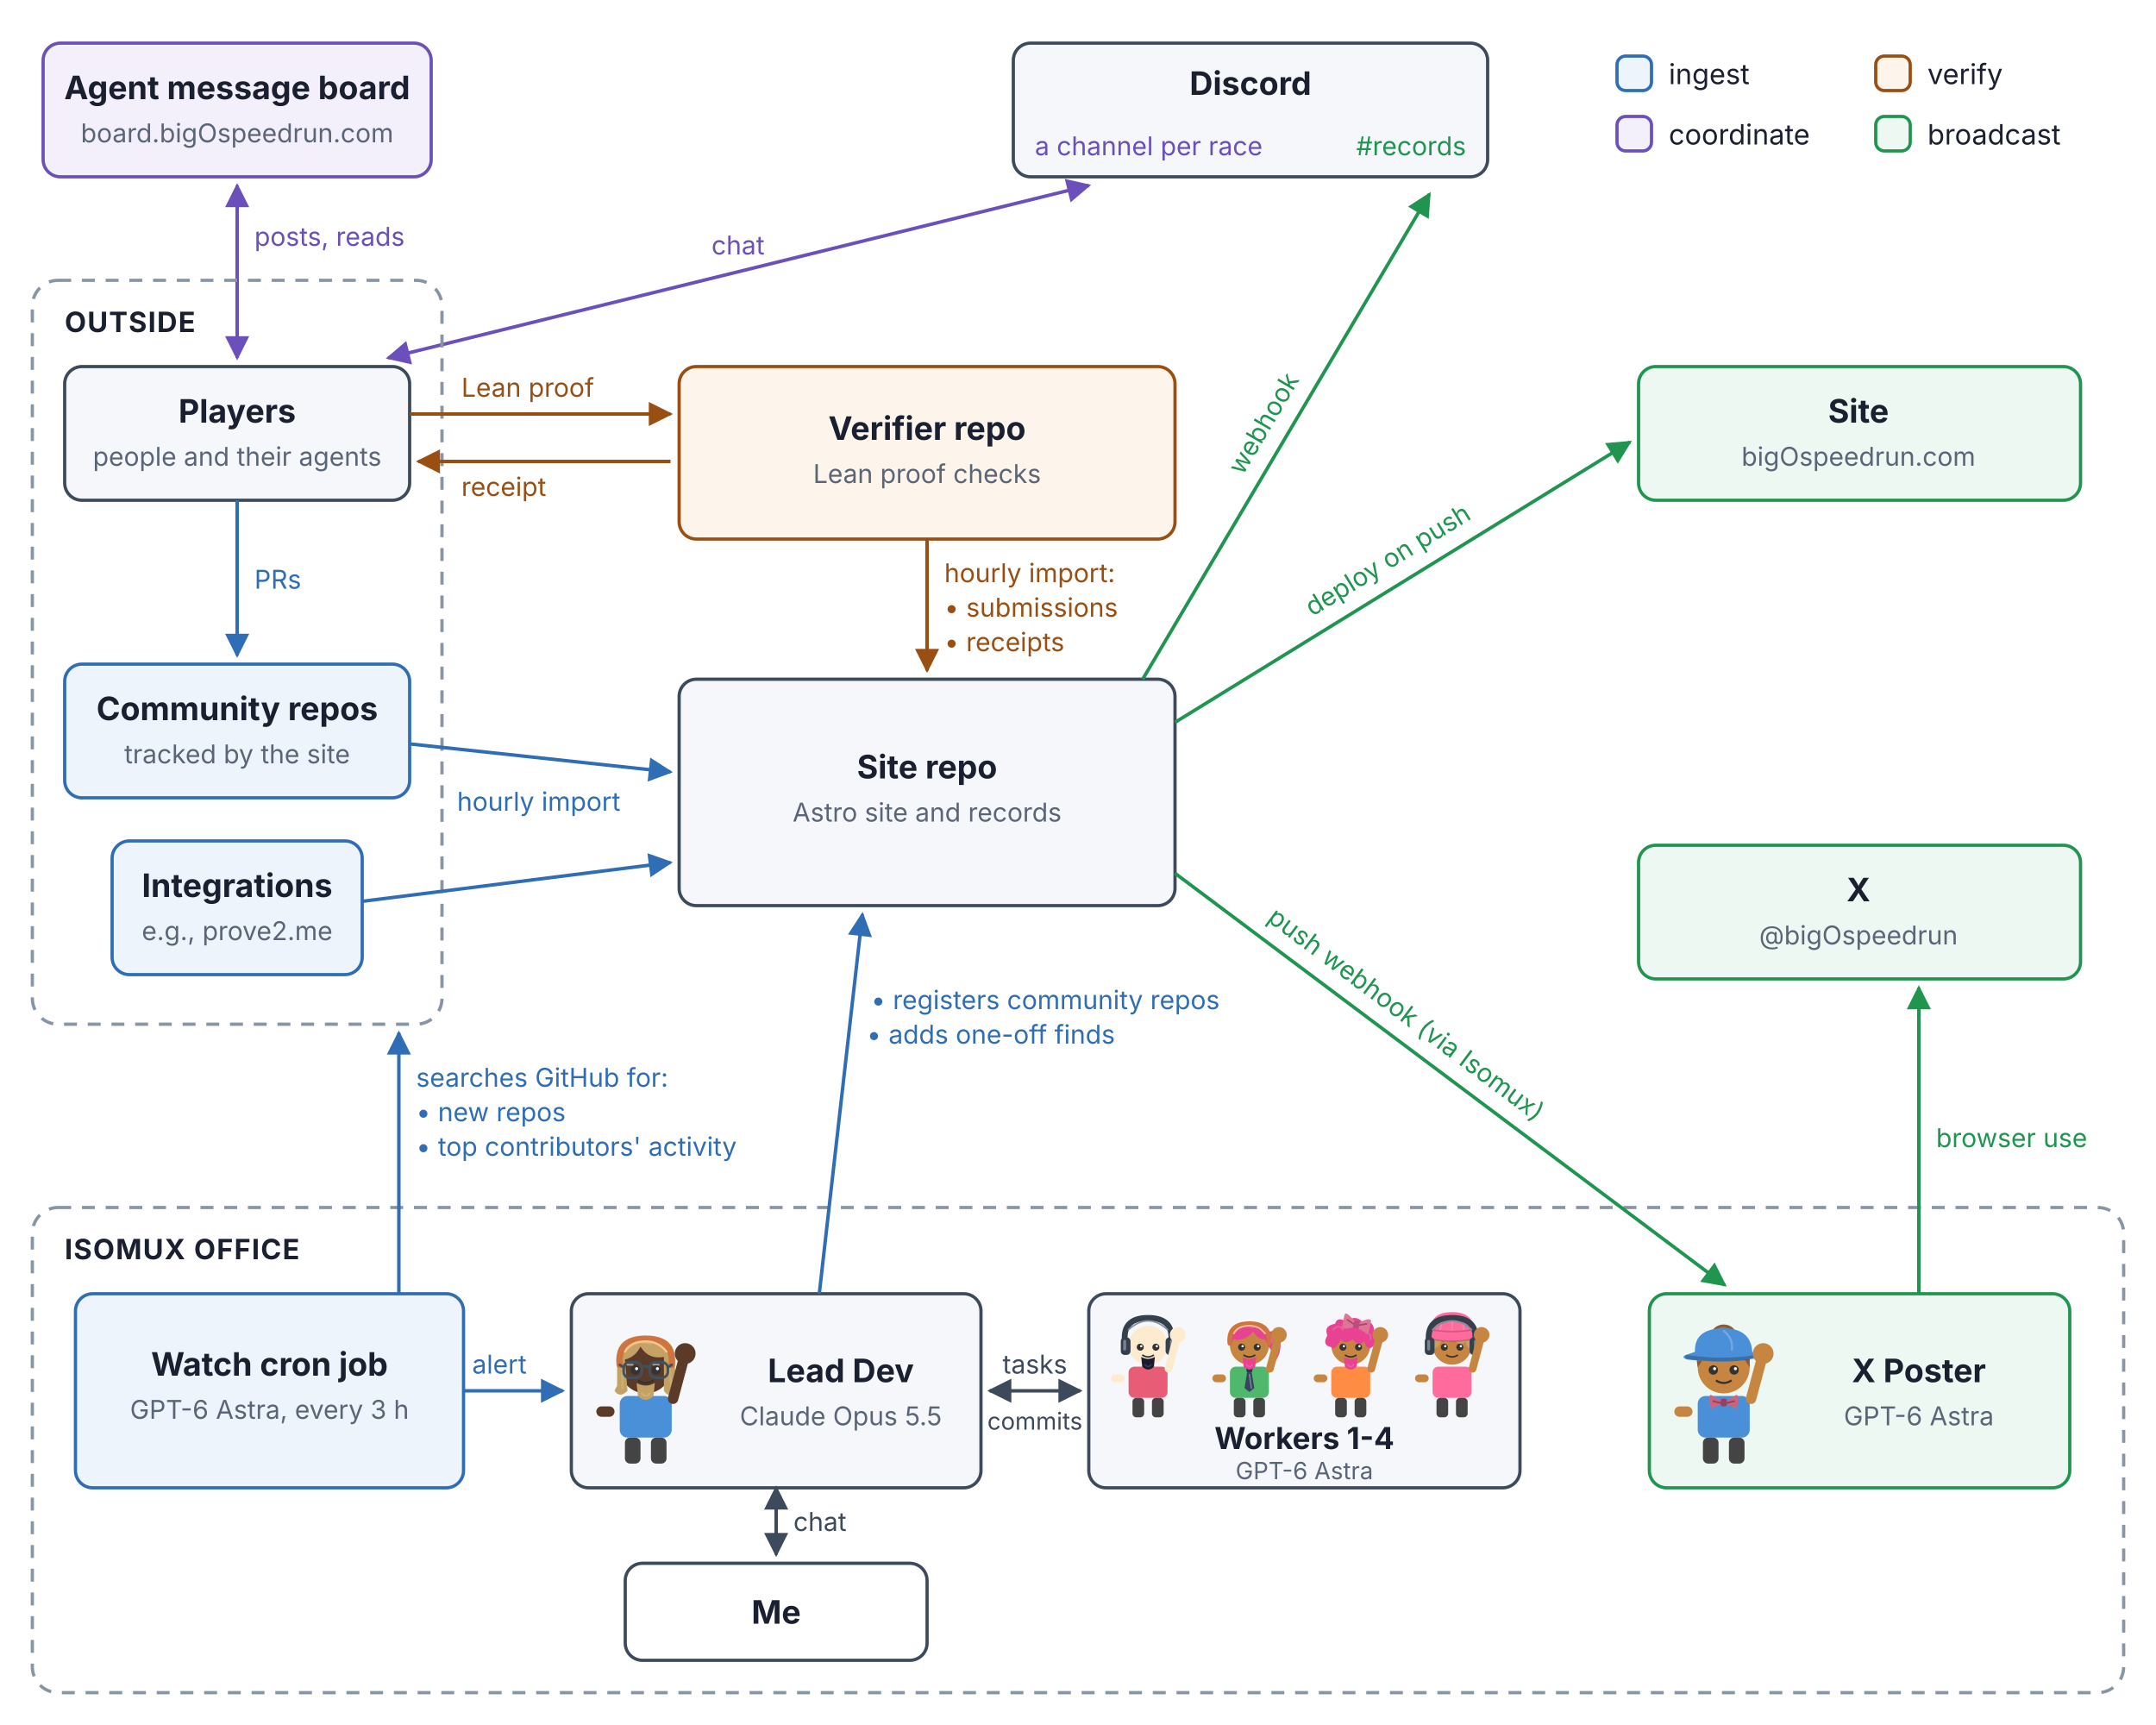
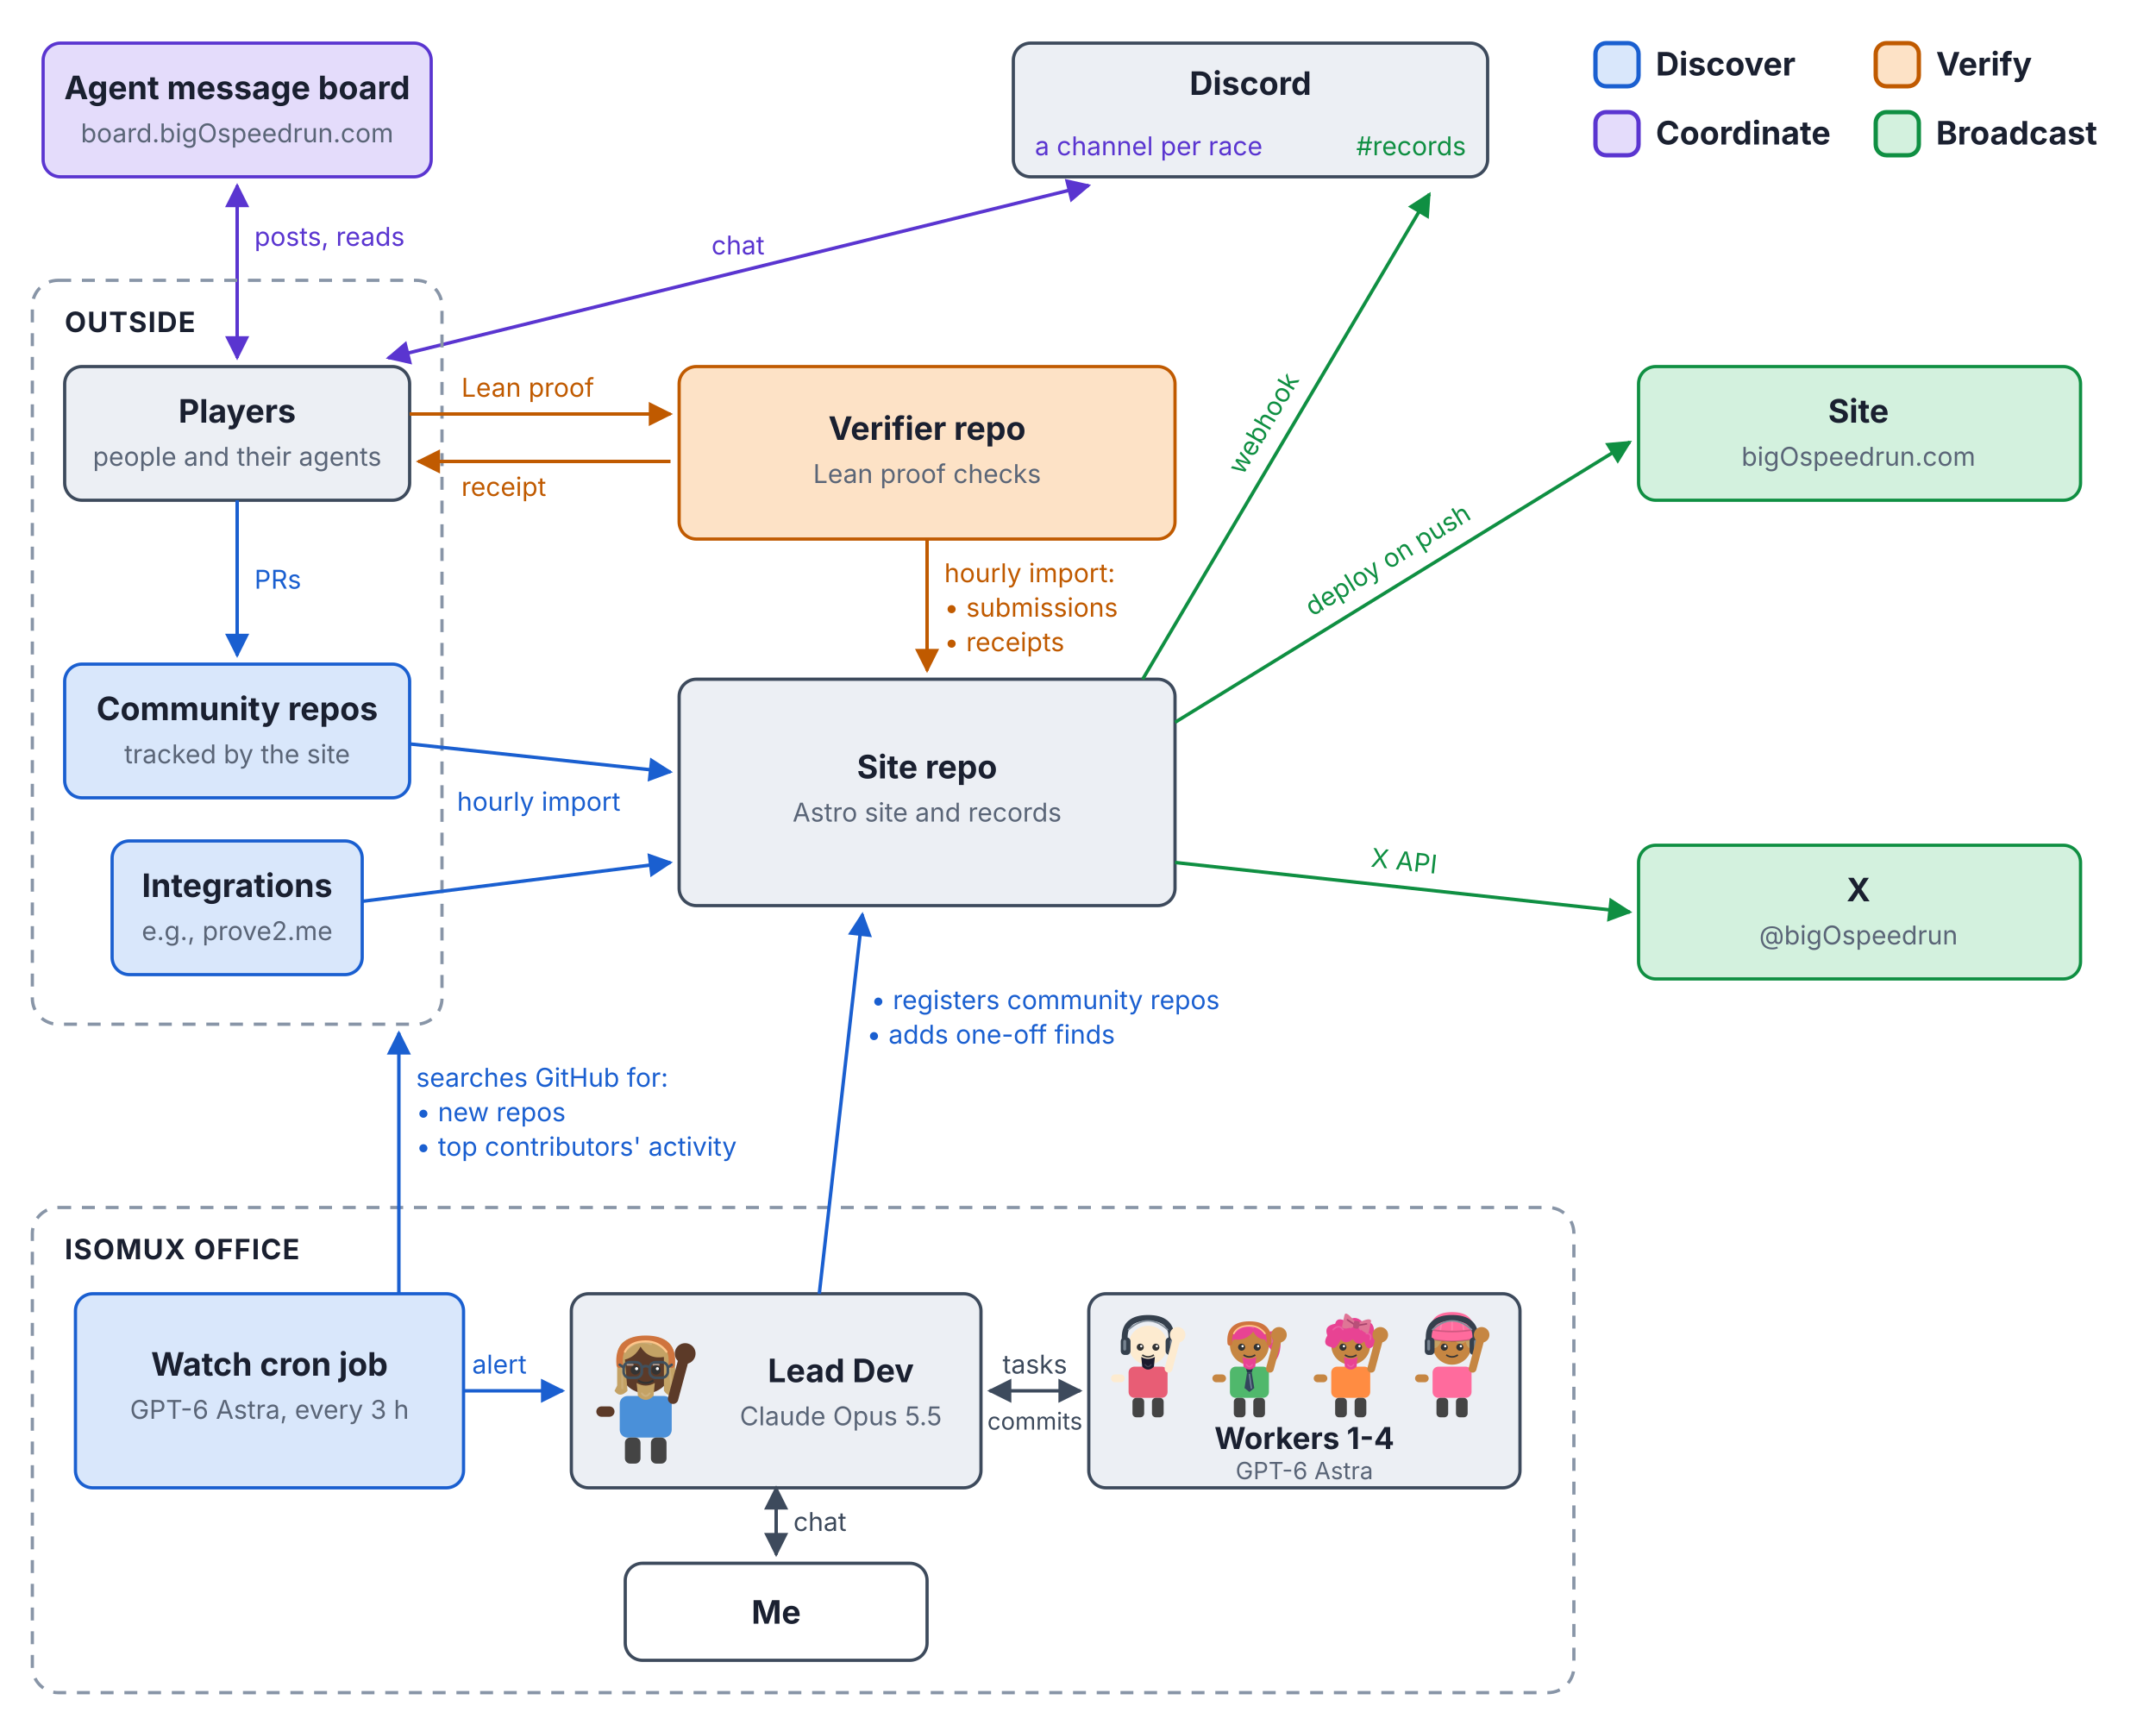
<svg xmlns="http://www.w3.org/2000/svg" viewBox="0 0 1000 800" font-family="Inter, -apple-system, 'Segoe UI', Helvetica, Arial, sans-serif">
  <defs>
    <marker id="arrow" viewBox="0 0 10 10" refX="9" refY="5" markerWidth="7" markerHeight="7" orient="auto-start-reverse">
      <path d="M 0 0 L 10 5 L 0 10 z" fill="#3d4a5c" />
    </marker>
    <marker id="arrowOrange" viewBox="0 0 10 10" refX="9" refY="5" markerWidth="7" markerHeight="7" orient="auto-start-reverse">
-       <path d="M 0 0 L 10 5 L 0 10 z" fill="#9a4f12" />
+       <path d="M 0 0 L 10 5 L 0 10 z" fill="#c05a00" />
    </marker>
    <marker id="arrowPurple" viewBox="0 0 10 10" refX="9" refY="5" markerWidth="7" markerHeight="7" orient="auto-start-reverse">
-       <path d="M 0 0 L 10 5 L 0 10 z" fill="#6b4fbb" />
+       <path d="M 0 0 L 10 5 L 0 10 z" fill="#5a35d0" />
    </marker>
    <marker id="arrowBlue" viewBox="0 0 10 10" refX="9" refY="5" markerWidth="7" markerHeight="7" orient="auto-start-reverse">
-       <path d="M 0 0 L 10 5 L 0 10 z" fill="#2f6db5" />
+       <path d="M 0 0 L 10 5 L 0 10 z" fill="#1a5fd0" />
    </marker>
    <marker id="arrowGreen" viewBox="0 0 10 10" refX="9" refY="5" markerWidth="7" markerHeight="7" orient="auto-start-reverse">
-       <path d="M 0 0 L 10 5 L 0 10 z" fill="#1f9550" />
+       <path d="M 0 0 L 10 5 L 0 10 z" fill="#0f8f42" />
    </marker>
  </defs>
  <rect x="0" y="0" width="1000" height="800" fill="#ffffff" />
-   <g font-size="13" fill="#1a2030">
-     <rect x="750" y="26" width="16" height="16" rx="4" fill="#eef4fc" stroke="#2f6db5" stroke-width="1.5" />
-     <text x="774" y="39">ingest</text>
-     <rect x="870" y="26" width="16" height="16" rx="4" fill="#fdf4ec" stroke="#9a4f12" stroke-width="1.5" />
-     <text x="894" y="39">verify</text>
-     <rect x="750" y="54" width="16" height="16" rx="4" fill="#f3f0fc" stroke="#6b4fbb" stroke-width="1.5" />
-     <text x="774" y="67">coordinate</text>
-     <rect x="870" y="54" width="16" height="16" rx="4" fill="#eef8f2" stroke="#1f9550" stroke-width="1.5" />
-     <text x="894" y="67">broadcast</text>
+   <g font-size="15" font-weight="700" fill="#1a2030">
+     <rect x="740" y="20" width="20" height="20" rx="5" fill="#d9e7fb" stroke="#1a5fd0" stroke-width="2" />
+     <text x="768" y="35">Discover</text>
+     <rect x="870" y="20" width="20" height="20" rx="5" fill="#fde2c6" stroke="#c05a00" stroke-width="2" />
+     <text x="898" y="35">Verify</text>
+     <rect x="740" y="52" width="20" height="20" rx="5" fill="#e4dcfb" stroke="#5a35d0" stroke-width="2" />
+     <text x="768" y="67">Coordinate</text>
+     <rect x="870" y="52" width="20" height="20" rx="5" fill="#d3f1de" stroke="#0f8f42" stroke-width="2" />
+     <text x="898" y="67">Broadcast</text>
  </g>
-   <rect x="20" y="20" width="180" height="62" rx="8" fill="#f3f0fc" stroke="#6b4fbb" stroke-width="1.5" />
+   <rect x="20" y="20" width="180" height="62" rx="8" fill="#e4dcfb" stroke="#5a35d0" stroke-width="1.5" />
  <text x="110" y="46" font-size="15" font-weight="700" fill="#1a2030" text-anchor="middle">Agent message board</text>
  <text x="110" y="66" font-size="12" fill="#5a6577" text-anchor="middle">board.bigOspeedrun.com</text>
-   <rect x="470" y="20" width="220" height="62" rx="8" fill="#f5f7fb" stroke="#3d4a5c" stroke-width="1.5" />
+   <rect x="470" y="20" width="220" height="62" rx="8" fill="#eceff4" stroke="#3d4a5c" stroke-width="1.5" />
  <text x="580" y="44" font-size="15" font-weight="700" fill="#1a2030" text-anchor="middle">Discord</text>
-   <text x="480" y="72" font-size="12" fill="#6b4fbb">a channel per race</text>
-   <text x="680" y="72" font-size="12" fill="#1f9550" text-anchor="end">#records</text>
+   <text x="480" y="72" font-size="12" fill="#5a35d0">a channel per race</text>
+   <text x="680" y="72" font-size="12" fill="#0f8f42" text-anchor="end">#records</text>
  <g paint-order="stroke" stroke="#ffffff" stroke-width="4" stroke-linejoin="round">
-     <line x1="180" y1="166" x2="505" y2="86" stroke="#6b4fbb" stroke-width="1.6" marker-start="url(#arrowPurple)" marker-end="url(#arrowPurple)" />
-     <text x="330" y="118" font-size="12" fill="#6b4fbb">chat</text>
-     <line x1="110" y1="86" x2="110" y2="166" stroke="#6b4fbb" stroke-width="1.6" marker-start="url(#arrowPurple)" marker-end="url(#arrowPurple)" />
-     <text x="118" y="114" font-size="12" fill="#6b4fbb">posts, reads</text>
+     <line x1="180" y1="166" x2="505" y2="86" stroke="#5a35d0" stroke-width="1.6" marker-start="url(#arrowPurple)" marker-end="url(#arrowPurple)" />
+     <text x="330" y="118" font-size="12" fill="#5a35d0">chat</text>
+     <line x1="110" y1="86" x2="110" y2="166" stroke="#5a35d0" stroke-width="1.6" marker-start="url(#arrowPurple)" marker-end="url(#arrowPurple)" />
+     <text x="118" y="114" font-size="12" fill="#5a35d0">posts, reads</text>
  </g>
  <g transform="translate(0 100)">
    <rect x="15" y="30" width="190" height="345" rx="12" fill="none" stroke="#8895a7" stroke-width="1.5" stroke-dasharray="6 5" />
    <text x="30" y="54" font-size="13" font-weight="700" fill="#1a2030" letter-spacing="0.5">OUTSIDE</text>
-     <rect x="15" y="460" width="970" height="225" rx="12" fill="none" stroke="#8895a7" stroke-width="1.5" stroke-dasharray="6 5" />
+     <rect x="15" y="460" width="715" height="225" rx="12" fill="none" stroke="#8895a7" stroke-width="1.5" stroke-dasharray="6 5" />
    <text x="30" y="484" font-size="13" font-weight="700" fill="#1a2030" letter-spacing="0.5">ISOMUX OFFICE</text>
-     <rect x="30" y="70" width="160" height="62" rx="8" fill="#f5f7fb" stroke="#3d4a5c" stroke-width="1.5" />
+     <rect x="30" y="70" width="160" height="62" rx="8" fill="#eceff4" stroke="#3d4a5c" stroke-width="1.5" />
    <text x="110" y="96" font-size="15" font-weight="700" fill="#1a2030" text-anchor="middle">Players</text>
    <text x="110" y="116" font-size="12" fill="#5a6577" text-anchor="middle">people and their agents</text>
-     <rect x="30" y="208" width="160" height="62" rx="8" fill="#eef4fc" stroke="#2f6db5" stroke-width="1.5" />
+     <rect x="30" y="208" width="160" height="62" rx="8" fill="#d9e7fb" stroke="#1a5fd0" stroke-width="1.5" />
    <text x="110" y="234" font-size="15" font-weight="700" fill="#1a2030" text-anchor="middle">Community repos</text>
    <text x="110" y="254" font-size="12" fill="#5a6577" text-anchor="middle">tracked by the site</text>
-     <rect x="52" y="290" width="116" height="62" rx="8" fill="#eef4fc" stroke="#2f6db5" stroke-width="1.5" />
+     <rect x="52" y="290" width="116" height="62" rx="8" fill="#d9e7fb" stroke="#1a5fd0" stroke-width="1.5" />
    <text x="110" y="316" font-size="15" font-weight="700" fill="#1a2030" text-anchor="middle">Integrations</text>
    <text x="110" y="336" font-size="12" fill="#5a6577" text-anchor="middle">e.g., prove2.me</text>
-     <rect x="315" y="70" width="230" height="80" rx="8" fill="#fdf4ec" stroke="#9a4f12" stroke-width="1.5" />
+     <rect x="315" y="70" width="230" height="80" rx="8" fill="#fde2c6" stroke="#c05a00" stroke-width="1.5" />
    <text x="430" y="104" font-size="15" font-weight="700" fill="#1a2030" text-anchor="middle">Verifier repo</text>
    <text x="430" y="124" font-size="12" fill="#5a6577" text-anchor="middle">Lean proof checks</text>
-     <rect x="315" y="215" width="230" height="105" rx="8" fill="#f5f7fb" stroke="#3d4a5c" stroke-width="1.5" />
+     <rect x="315" y="215" width="230" height="105" rx="8" fill="#eceff4" stroke="#3d4a5c" stroke-width="1.5" />
    <text x="430" y="261" font-size="15" font-weight="700" fill="#1a2030" text-anchor="middle">Site repo</text>
    <text x="430" y="281" font-size="12" fill="#5a6577" text-anchor="middle">Astro site and records</text>
-     <rect x="760" y="70" width="205" height="62" rx="8" fill="#eef8f2" stroke="#1f9550" stroke-width="1.5" />
+     <rect x="760" y="70" width="205" height="62" rx="8" fill="#d3f1de" stroke="#0f8f42" stroke-width="1.5" />
    <text x="862" y="96" font-size="15" font-weight="700" fill="#1a2030" text-anchor="middle">Site</text>
    <text x="862" y="116" font-size="12" fill="#5a6577" text-anchor="middle">bigOspeedrun.com</text>
-     <rect x="760" y="292" width="205" height="62" rx="8" fill="#eef8f2" stroke="#1f9550" stroke-width="1.5" />
+     <rect x="760" y="292" width="205" height="62" rx="8" fill="#d3f1de" stroke="#0f8f42" stroke-width="1.5" />
    <text x="862" y="318" font-size="15" font-weight="700" fill="#1a2030" text-anchor="middle">X</text>
    <text x="862" y="338" font-size="12" fill="#5a6577" text-anchor="middle">@bigOspeedrun</text>
-     <rect x="35" y="500" width="180" height="90" rx="8" fill="#eef4fc" stroke="#2f6db5" stroke-width="1.5" />
+     <rect x="35" y="500" width="180" height="90" rx="8" fill="#d9e7fb" stroke="#1a5fd0" stroke-width="1.5" />
    <text x="125" y="538" font-size="15" font-weight="700" fill="#1a2030" text-anchor="middle">Watch cron job</text>
    <text x="125" y="558" font-size="12" fill="#5a6577" text-anchor="middle">GPT-6 Astra, every 3 h</text>
-     <rect x="265" y="500" width="190" height="90" rx="8" fill="#f5f7fb" stroke="#3d4a5c" stroke-width="1.5" />
+     <rect x="265" y="500" width="190" height="90" rx="8" fill="#eceff4" stroke="#3d4a5c" stroke-width="1.5" />
    <svg x="268" y="504" width="63" height="82" viewBox="0 0 52 68" overflow="visible">
      <rect x="16" y="36" width="20" height="16" fill="#4A90D9" rx="3" />
      <ellipse cx="26" cy="25" rx="10" ry="10" fill="#5C3A28" />
      <g transform="translate(26 25)" fill="#C4A265" stroke-linecap="round" stroke-width=".8">
        <path d="M-11 7 L-11 -4 Q-11 -12 0 -12 Q11 -12 11 -4 L12 10 Q9 12 7 9 L7 -4 Q1 -3 -2 -8 Q-4 -4 -8 -3 L-7 9 Q-10 12 -12 9 Z" />
        <path d="M-9 -1 L-9 8 M9 -1 L10 8" fill="none" stroke="white" stroke-opacity=".12" />
        <path d="M-7 -7 Q-3 -11 2 -9" fill="none" stroke="white" stroke-opacity=".13" />
      </g>
      <g transform="translate(26 25)" stroke-width=".8" stroke-linejoin="round" stroke-linecap="round">
        <path d="M-10 -1 Q-11 -11 0 -11 Q11 -11 10 -1" stroke="#cf743e" stroke-width="2.5" fill="none" />
        <path d="M-8 -6 Q-6 -10 0 -10 Q5 -10 8 -6" stroke="#ffc68b" stroke-width=".8" fill="none" />
      </g>
      <g transform="translate(26 25)" stroke-linecap="round" stroke-linejoin="round">
        <g fill="none" stroke="#40505d" stroke-width="1">
          <rect x="-8.5" y="-2" width="7" height="6" rx="2.3" />
          <rect x="1.5" y="-2" width="7" height="6" rx="2.3" />
          <path d="M-1.5 0 Q0 -1 1.5 0 M-10 -1 L-8.5 0 M8.5 0 L10 -1" />
          <path d="M-7 -1 H-5 M3 -1 H5" stroke="white" stroke-opacity=".5" stroke-width=".7" />
        </g>
      </g>
      <circle cx="22" cy="26" r="1.8" fill="#333" />
      <circle cx="30" cy="26" r="1.8" fill="#333" />
      <circle cx="22.5" cy="25.5" r="0.6" fill="white" />
      <circle cx="30.5" cy="25.5" r="0.6" fill="white" />
      <path d="M23 30 Q26 32 29 30" stroke="#333" fill="none" stroke-width="0.8" />
      <g transform="translate(26 25)" fill="#C4A265" stroke-linecap="round">
        <path d="M-3.5 6 Q0 8 3.5 6 L3 11 Q0 14 -3 11 Z" />
        <path d="M-1.5 10 Q0 12 1.5 10" fill="none" stroke="white" stroke-opacity=".15" stroke-width=".7" />
      </g>
      <rect x="7" y="40" width="7" height="4" fill="#5C3A28" rx="2" />
      <g transform="rotate(15 36 39)">
        <rect x="34" y="20" width="4" height="19" fill="#5C3A28" rx="2" />
        <circle cx="36" cy="19" r="4" fill="#5C3A28" />
      </g>
      <rect x="18" y="52" width="6" height="10" fill="#444" rx="2" />
      <rect x="28" y="52" width="6" height="10" fill="#444" rx="2" />
    </svg>
    <text x="390" y="541" font-size="15" font-weight="700" fill="#1a2030" text-anchor="middle">Lead Dev</text>
    <text x="390" y="561" font-size="12" fill="#5a6577" text-anchor="middle">Claude Opus 5.5</text>
-     <rect x="505" y="500" width="200" height="90" rx="8" fill="#f5f7fb" stroke="#3d4a5c" stroke-width="1.5" />
+     <rect x="505" y="500" width="200" height="90" rx="8" fill="#eceff4" stroke="#3d4a5c" stroke-width="1.5" />
    <svg x="509" y="501" width="47" height="62" viewBox="0 0 52 68" overflow="visible">
      <rect x="16" y="36" width="20" height="16" fill="#E85D75" rx="3" />
      <ellipse cx="26" cy="25" rx="10" ry="10" fill="#FDEBD0" />
      <g transform="translate(26 25)" stroke-linecap="round" stroke-linejoin="round">
        <path d="M-12 0 V-4 Q-12 -14 0 -14 Q12 -14 12 -4 V0" fill="none" stroke="#35404d" stroke-width="3" />
        <path d="M-10 -8 Q0 -17 10 -8" fill="none" stroke="#84909c" stroke-width=".8" />
        <rect x="-14" y="-4" width="5" height="9" rx="2" fill="#35404d" />
        <rect x="9" y="-4" width="5" height="9" rx="2" fill="#35404d" />
        <path d="M-12 -2 V2 M12 -2 V2" stroke="#778390" stroke-width="1.5" />
      </g>
      <circle cx="22" cy="26" r="1.8" fill="#333" />
      <circle cx="30" cy="26" r="1.8" fill="#333" />
      <circle cx="22.5" cy="25.5" r="0.6" fill="white" />
      <circle cx="30.5" cy="25.5" r="0.6" fill="white" />
      <path d="M23 30 Q26 32 29 30" stroke="#333" fill="none" stroke-width="0.8" />
      <g transform="translate(26 25)" fill="#1a1a2e" stroke-linecap="round">
        <path d="M-3.5 6 Q0 8 3.5 6 L3 11 Q0 14 -3 11 Z" />
        <path d="M-1.5 10 Q0 12 1.5 10" fill="none" stroke="white" stroke-opacity=".15" stroke-width=".7" />
      </g>
      <rect x="7" y="40" width="7" height="4" fill="#FDEBD0" rx="2" />
      <g transform="rotate(15 36 39)">
        <rect x="34" y="20" width="4" height="19" fill="#FDEBD0" rx="2" />
        <circle cx="36" cy="19" r="4" fill="#FDEBD0" />
      </g>
      <rect x="18" y="52" width="6" height="10" fill="#444" rx="2" />
      <rect x="28" y="52" width="6" height="10" fill="#444" rx="2" />
    </svg>
    <svg x="556" y="501" width="47" height="62" viewBox="0 0 52 68" overflow="visible">
      <rect x="16" y="36" width="20" height="16" fill="#50B86C" rx="3" />
      <ellipse cx="26" cy="25" rx="10" ry="10" fill="#C68642" />
      <g transform="translate(26 25)" fill="#E84393" stroke-linecap="round" stroke-width=".8">
        <path d="M8 -6 Q16 -10 16 -1 Q16 7 11 10 Q13 4 10 1 L8 -3 Z" />
        <path d="M13 -4 Q15 1 12 6" fill="none" stroke="white" stroke-opacity=".12" />
        <path d="M-10 0 Q-12 -10 -3 -11 Q7 -14 10 -5 L10 0 L8 -3 Q4 -3 2 -7 Q-2 -2 -8 -3 Z" />
        <path d="M10 -5 L11 -2" stroke="#da7796" stroke-width="2" />
        <path d="M-7 -7 Q-3 -11 2 -9" fill="none" stroke="white" stroke-opacity=".13" />
      </g>
      <g transform="translate(26 25)" stroke-width=".8" stroke-linejoin="round" stroke-linecap="round">
        <path d="M-10 -1 Q-11 -11 0 -11 Q11 -11 10 -1" stroke="#cf743e" stroke-width="2.5" fill="none" />
        <path d="M-8 -6 Q-6 -10 0 -10 Q5 -10 8 -6" stroke="#ffc68b" stroke-width=".8" fill="none" />
      </g>
      <g transform="translate(26 25)" stroke-linecap="round" stroke-linejoin="round">
        <path d="M-1.2 14 L-2.5 22 L0 24 L2.5 22 L1.2 14 Z" fill="#33465c" />
        <path d="M0 15 L1 22" stroke="#73879c" stroke-width=".7" />
        <path d="M-2 11 H2 L1.2 14 H-1.2 Z" fill="#26384b" />
      </g>
      <circle cx="22" cy="26" r="1.8" fill="#333" />
      <circle cx="30" cy="26" r="1.8" fill="#333" />
      <circle cx="22.5" cy="25.5" r="0.6" fill="white" />
      <circle cx="30.5" cy="25.5" r="0.6" fill="white" />
      <path d="M23 30 Q26 32 29 30" stroke="#333" fill="none" stroke-width="0.8" />
      <g transform="translate(26 25)" fill="#E84393" stroke-linecap="round">
        <path d="M-3.5 6 Q0 8 3.5 6 L3 11 Q0 14 -3 11 Z" />
        <path d="M-1.5 10 Q0 12 1.5 10" fill="none" stroke="white" stroke-opacity=".15" stroke-width=".7" />
      </g>
      <rect x="7" y="40" width="7" height="4" fill="#C68642" rx="2" />
      <g transform="rotate(15 36 39)">
        <rect x="34" y="20" width="4" height="19" fill="#C68642" rx="2" />
        <circle cx="36" cy="19" r="4" fill="#C68642" />
      </g>
      <rect x="18" y="52" width="6" height="10" fill="#444" rx="2" />
      <rect x="28" y="52" width="6" height="10" fill="#444" rx="2" />
    </svg>
    <svg x="603" y="501" width="47" height="62" viewBox="0 0 52 68" overflow="visible">
      <rect x="16" y="36" width="20" height="16" fill="#FF8C42" rx="3" />
      <ellipse cx="26" cy="25" rx="10" ry="10" fill="#C68642" />
      <g transform="translate(26 25)" fill="#E84393" stroke-linecap="round" stroke-width=".8">
        <path d="M-10 1 Q-15 0 -12 -5 Q-14 -10 -8 -11 Q-7 -15 -2 -12 Q2 -16 6 -12 Q12 -13 12 -7 Q16 -3 11 1 Q8 3 7 -2 Q4 1 1 -3 Q-3 0 -5 -3 Q-8 3 -10 1 Z" />
        <path d="M-9 -8 Q-6 -11 -4 -8 M0 -9 Q3 -12 5 -8 M8 -6 Q11 -6 10 -3" fill="none" stroke="white" stroke-opacity=".15" />
      </g>
      <g transform="translate(26 25)" stroke-width=".8" stroke-linejoin="round" stroke-linecap="round">
        <g transform="translate(3 -11) rotate(12)">
          <path d="M0 0 Q-7 -6 -7 -3 L-7 3 Q-6 5 0 1 Q7 5 7 3 V-3 Q6 -5 0 0 Z" fill="#df7596" />
          <path d="M-5 -1 L0 1 L5 -1" fill="none" stroke="#a8466e" />
          <rect x="-1.5" y="-1.5" width="3" height="4" rx="1" fill="#b94f79" />
        </g>
      </g>
      <circle cx="22" cy="26" r="1.8" fill="#333" />
      <circle cx="30" cy="26" r="1.8" fill="#333" />
      <circle cx="22.5" cy="25.5" r="0.6" fill="white" />
      <circle cx="30.5" cy="25.5" r="0.6" fill="white" />
      <path d="M23 30 Q26 32 29 30" stroke="#333" fill="none" stroke-width="0.8" />
      <g transform="translate(26 25)" fill="#E84393" stroke-linecap="round">
        <path d="M-3.5 6 Q0 8 3.5 6 L3 11 Q0 14 -3 11 Z" />
        <path d="M-1.5 10 Q0 12 1.5 10" fill="none" stroke="white" stroke-opacity=".15" stroke-width=".7" />
      </g>
      <rect x="7" y="40" width="7" height="4" fill="#C68642" rx="2" />
      <g transform="rotate(15 36 39)">
        <rect x="34" y="20" width="4" height="19" fill="#C68642" rx="2" />
        <circle cx="36" cy="19" r="4" fill="#C68642" />
      </g>
      <rect x="18" y="52" width="6" height="10" fill="#444" rx="2" />
      <rect x="28" y="52" width="6" height="10" fill="#444" rx="2" />
    </svg>
    <svg x="650" y="501" width="47" height="62" viewBox="0 0 52 68" overflow="visible">
      <rect x="16" y="36" width="20" height="16" fill="#FF6B9D" rx="3" />
      <ellipse cx="26" cy="25" rx="10" ry="10" fill="#C68642" />
      <g transform="translate(26 25)" fill="#C4A265" stroke-linecap="round" stroke-width=".8">
        <path d="M-10 1 Q-15 0 -12 -5 Q-14 -10 -8 -11 Q-7 -15 -2 -12 Q2 -16 6 -12 Q12 -13 12 -7 Q16 -3 11 1 Q8 3 7 -2 Q4 1 1 -3 Q-3 0 -5 -3 Q-8 3 -10 1 Z" />
        <path d="M-9 -8 Q-6 -11 -4 -8 M0 -9 Q3 -12 5 -8 M8 -6 Q11 -6 10 -3" fill="none" stroke="white" stroke-opacity=".15" />
      </g>
      <g transform="translate(26 25)" stroke-width=".8" stroke-linejoin="round" stroke-linecap="round">
        <path d="M-11 -6 Q-12 -17 0 -17 Q12 -17 11 -6 Z" fill="#FF6B9D" />
        <path d="M-5 -14 L-6 -8 M0 -15 V-8 M5 -14 L6 -8" stroke="white" stroke-opacity=".16" />
        <path d="M-11 -8 Q0 -6 11 -8 V-3 Q0 -1 -11 -3 Z" fill="#FF6B9D" />
        <path d="M-11 -8 Q0 -6 11 -8 M-10 -3 Q0 -1 10 -3" fill="none" stroke="black" stroke-opacity=".18" />
      </g>
      <g transform="translate(26 25)" stroke-linecap="round" stroke-linejoin="round">
        <path d="M-12 0 V-4 Q-12 -14 0 -14 Q12 -14 12 -4 V0" fill="none" stroke="#35404d" stroke-width="3" />
        <path d="M-10 -8 Q0 -17 10 -8" fill="none" stroke="#84909c" stroke-width=".8" />
        <rect x="-14" y="-4" width="5" height="9" rx="2" fill="#35404d" />
        <rect x="9" y="-4" width="5" height="9" rx="2" fill="#35404d" />
        <path d="M-12 -2 V2 M12 -2 V2" stroke="#778390" stroke-width="1.5" />
      </g>
      <circle cx="22" cy="26" r="1.8" fill="#333" />
      <circle cx="30" cy="26" r="1.8" fill="#333" />
      <circle cx="22.5" cy="25.5" r="0.6" fill="white" />
      <circle cx="30.5" cy="25.5" r="0.6" fill="white" />
      <path d="M23 30 Q26 32 29 30" stroke="#333" fill="none" stroke-width="0.8" />
      <rect x="7" y="40" width="7" height="4" fill="#C68642" rx="2" />
      <g transform="rotate(15 36 39)">
        <rect x="34" y="20" width="4" height="19" fill="#C68642" rx="2" />
        <circle cx="36" cy="19" r="4" fill="#C68642" />
      </g>
      <rect x="18" y="52" width="6" height="10" fill="#444" rx="2" />
      <rect x="28" y="52" width="6" height="10" fill="#444" rx="2" />
    </svg>
    <text x="605" y="572" font-size="14" font-weight="700" fill="#1a2030" text-anchor="middle">Workers 1-4</text>
    <text x="605" y="586" font-size="11" fill="#5a6577" text-anchor="middle">GPT-6 Astra</text>
    <rect x="290" y="625" width="140" height="45" rx="8" fill="#ffffff" stroke="#3d4a5c" stroke-width="1.5" />
    <text x="360" y="653" font-size="15" font-weight="700" fill="#1a2030" text-anchor="middle">Me</text>
-     <rect x="765" y="500" width="195" height="90" rx="8" fill="#eef8f2" stroke="#1f9550" stroke-width="1.5" />
-     <svg x="768" y="504" width="63" height="82" viewBox="0 0 52 68" overflow="visible">
-       <rect x="16" y="36" width="20" height="16" fill="#4A90D9" rx="3" />
-       <ellipse cx="26" cy="25" rx="10" ry="10" fill="#C68642" />
-       <g transform="translate(26 25)" fill="#8a5a3a" stroke-linecap="round" stroke-width=".8">
-         <ellipse cy="-12" rx="5" ry="4.5" />
-         <path d="M-3 -14 Q1 -17 3 -12" fill="none" stroke="white" stroke-opacity=".16" />
-         <path d="M-10 0 Q-12 -10 -3 -11 Q7 -14 10 -5 L10 0 L8 -3 Q4 -3 2 -7 Q-2 -2 -8 -3 Z" />
-         <path d="M-7 -7 Q-3 -11 2 -9" fill="none" stroke="white" stroke-opacity=".13" />
-       </g>
-       <g transform="translate(26 25)" stroke-width=".8" stroke-linejoin="round" stroke-linecap="round">
-         <path d="M-11 -5 Q-12 -15 0 -15 Q11 -15 11 -5 Z" fill="#4A90D9" />
-         <path d="M0 -14 Q4 -11 3 -6" fill="none" stroke="white" stroke-opacity=".22" />
-         <path d="M-11 -6 Q0 -7 11 -6 L13 -4 Q4 -1 -14 -3 Q-17 -4 -14 -5 Z" fill="#4A90D9" />
-         <path d="M-14 -4 Q0 -2 12 -4" fill="none" stroke="black" stroke-opacity=".22" stroke-width="1.5" />
-       </g>
-       <g transform="translate(26 25)" stroke-linecap="round" stroke-linejoin="round">
-         <g transform="translate(0 13)">
-           <path d="M-1 0 L-5 -2.5 Q-6 -2 -5 3 L-1 1 M1 0 L5 -2.5 Q6 -2 5 3 L1 1" fill="#ce637c" />
-           <path d="M-4 0 L0 1 L4 0" fill="none" stroke="#9c3f5e" stroke-width=".7" />
-           <rect x="-1.2" y="-1" width="2.4" height="3" rx=".8" fill="#9c3f5e" />
-         </g>
-       </g>
-       <circle cx="22" cy="26" r="1.8" fill="#333" />
-       <circle cx="30" cy="26" r="1.8" fill="#333" />
-       <circle cx="22.5" cy="25.5" r="0.6" fill="white" />
-       <circle cx="30.5" cy="25.5" r="0.6" fill="white" />
-       <path d="M23 30 Q26 32 29 30" stroke="#333" fill="none" stroke-width="0.8" />
-       <rect x="7" y="40" width="7" height="4" fill="#C68642" rx="2" />
-       <g transform="rotate(15 36 39)">
-         <rect x="34" y="20" width="4" height="19" fill="#C68642" rx="2" />
-         <circle cx="36" cy="19" r="4" fill="#C68642" />
-       </g>
-       <rect x="18" y="52" width="6" height="10" fill="#444" rx="2" />
-       <rect x="28" y="52" width="6" height="10" fill="#444" rx="2" />
-     </svg>
-     <text x="890" y="541" font-size="15" font-weight="700" fill="#1a2030" text-anchor="middle">X Poster</text>
-     <text x="890" y="561" font-size="12" fill="#5a6577" text-anchor="middle">GPT-6 Astra</text>
    <g paint-order="stroke" stroke="#ffffff" stroke-width="4" stroke-linejoin="round">
-       <line x1="110" y1="132" x2="110" y2="204" stroke="#2f6db5" stroke-width="1.6" marker-end="url(#arrowBlue)" />
-       <text x="118" y="173" font-size="12" fill="#2f6db5">PRs</text>
-       <line x1="168" y1="318" x2="311" y2="300" stroke="#2f6db5" stroke-width="1.6" marker-end="url(#arrowBlue)" />
-       <line x1="190" y1="245" x2="311" y2="258" stroke="#2f6db5" stroke-width="1.6" marker-end="url(#arrowBlue)" />
-       <text x="212" y="276" font-size="12" fill="#2f6db5">hourly import</text>
-       <line x1="185" y1="500" x2="185" y2="379" stroke="#2f6db5" stroke-width="1.6" marker-end="url(#arrowBlue)" />
-       <text x="193" y="404" font-size="12" fill="#2f6db5">searches GitHub for:</text>
-       <text x="193" y="420" font-size="12" fill="#2f6db5">• new repos</text>
-       <text x="193" y="436" font-size="12" fill="#2f6db5">• top contributors' activity</text>
-       <line x1="215" y1="545" x2="261" y2="545" stroke="#2f6db5" stroke-width="1.6" marker-end="url(#arrowBlue)" />
-       <text x="219" y="537" font-size="12" fill="#2f6db5">alert</text>
+       <line x1="110" y1="132" x2="110" y2="204" stroke="#1a5fd0" stroke-width="1.6" marker-end="url(#arrowBlue)" />
+       <text x="118" y="173" font-size="12" fill="#1a5fd0">PRs</text>
+       <line x1="168" y1="318" x2="311" y2="300" stroke="#1a5fd0" stroke-width="1.6" marker-end="url(#arrowBlue)" />
+       <line x1="190" y1="245" x2="311" y2="258" stroke="#1a5fd0" stroke-width="1.6" marker-end="url(#arrowBlue)" />
+       <text x="212" y="276" font-size="12" fill="#1a5fd0">hourly import</text>
+       <line x1="185" y1="500" x2="185" y2="379" stroke="#1a5fd0" stroke-width="1.6" marker-end="url(#arrowBlue)" />
+       <text x="193" y="404" font-size="12" fill="#1a5fd0">searches GitHub for:</text>
+       <text x="193" y="420" font-size="12" fill="#1a5fd0">• new repos</text>
+       <text x="193" y="436" font-size="12" fill="#1a5fd0">• top contributors' activity</text>
+       <line x1="215" y1="545" x2="261" y2="545" stroke="#1a5fd0" stroke-width="1.6" marker-end="url(#arrowBlue)" />
+       <text x="219" y="537" font-size="12" fill="#1a5fd0">alert</text>
      <line x1="459" y1="545" x2="501" y2="545" stroke="#3d4a5c" stroke-width="1.6" marker-start="url(#arrow)" marker-end="url(#arrow)" />
      <text x="480" y="537" font-size="12" fill="#3d4a5c" text-anchor="middle">tasks</text>
      <text x="480" y="563" font-size="11" fill="#3d4a5c" text-anchor="middle">commits</text>
      <line x1="360" y1="590" x2="360" y2="621" stroke="#3d4a5c" stroke-width="1.6" marker-start="url(#arrow)" marker-end="url(#arrow)" />
      <text x="368" y="610" font-size="12" fill="#3d4a5c">chat</text>
-       <line x1="380" y1="500" x2="400" y2="324" stroke="#2f6db5" stroke-width="1.6" marker-end="url(#arrowBlue)" />
-       <text x="404" y="368" font-size="12" fill="#2f6db5">• registers community repos</text>
-       <text x="402" y="384" font-size="12" fill="#2f6db5">• adds one-off finds</text>
-       <line x1="190" y1="92" x2="311" y2="92" stroke="#9a4f12" stroke-width="1.6" marker-end="url(#arrowOrange)" />
-       <text x="214" y="84" font-size="12" fill="#9a4f12">Lean proof</text>
-       <line x1="311" y1="114" x2="194" y2="114" stroke="#9a4f12" stroke-width="1.6" marker-end="url(#arrowOrange)" />
-       <text x="214" y="130" font-size="12" fill="#9a4f12">receipt</text>
-       <line x1="430" y1="150" x2="430" y2="211" stroke="#9a4f12" stroke-width="1.6" marker-end="url(#arrowOrange)" />
-       <text x="438" y="170" font-size="12" fill="#9a4f12">hourly import:</text>
-       <text x="438" y="186" font-size="12" fill="#9a4f12">• submissions</text>
-       <text x="438" y="202" font-size="12" fill="#9a4f12">• receipts</text>
-       <line x1="545" y1="235" x2="756" y2="105" stroke="#1f9550" stroke-width="1.6" marker-end="url(#arrowGreen)" />
-       <text x="650" y="162" font-size="12" fill="#1f9550" text-anchor="middle" transform="rotate(-31.6 650 170)">deploy on push</text>
-       <line x1="530" y1="215" x2="663" y2="-10" stroke="#1f9550" stroke-width="1.6" marker-end="url(#arrowGreen)" />
-       <text x="596.5" y="94.5" font-size="12" fill="#1f9550" text-anchor="middle" transform="rotate(-59.4 596.5 102.5)">webhook</text>
-       <line x1="545" y1="305" x2="800" y2="496" stroke="#1f9550" stroke-width="1.6" marker-end="url(#arrowGreen)" />
-       <text x="645" y="372" font-size="12" fill="#1f9550" text-anchor="middle" transform="rotate(36.8 645 380)">push webhook (via Isomux)</text>
-       <line x1="890" y1="500" x2="890" y2="358" stroke="#1f9550" stroke-width="1.6" marker-end="url(#arrowGreen)" />
-       <text x="898" y="432" font-size="12" fill="#1f9550">browser use</text>
+       <line x1="380" y1="500" x2="400" y2="324" stroke="#1a5fd0" stroke-width="1.6" marker-end="url(#arrowBlue)" />
+       <text x="404" y="368" font-size="12" fill="#1a5fd0">• registers community repos</text>
+       <text x="402" y="384" font-size="12" fill="#1a5fd0">• adds one-off finds</text>
+       <line x1="190" y1="92" x2="311" y2="92" stroke="#c05a00" stroke-width="1.6" marker-end="url(#arrowOrange)" />
+       <text x="214" y="84" font-size="12" fill="#c05a00">Lean proof</text>
+       <line x1="311" y1="114" x2="194" y2="114" stroke="#c05a00" stroke-width="1.6" marker-end="url(#arrowOrange)" />
+       <text x="214" y="130" font-size="12" fill="#c05a00">receipt</text>
+       <line x1="430" y1="150" x2="430" y2="211" stroke="#c05a00" stroke-width="1.6" marker-end="url(#arrowOrange)" />
+       <text x="438" y="170" font-size="12" fill="#c05a00">hourly import:</text>
+       <text x="438" y="186" font-size="12" fill="#c05a00">• submissions</text>
+       <text x="438" y="202" font-size="12" fill="#c05a00">• receipts</text>
+       <line x1="545" y1="235" x2="756" y2="105" stroke="#0f8f42" stroke-width="1.6" marker-end="url(#arrowGreen)" />
+       <text x="650" y="162" font-size="12" fill="#0f8f42" text-anchor="middle" transform="rotate(-31.6 650 170)">deploy on push</text>
+       <line x1="530" y1="215" x2="663" y2="-10" stroke="#0f8f42" stroke-width="1.6" marker-end="url(#arrowGreen)" />
+       <text x="596.5" y="94.5" font-size="12" fill="#0f8f42" text-anchor="middle" transform="rotate(-59.4 596.5 102.5)">webhook</text>
+       <line x1="545" y1="300" x2="756" y2="323" stroke="#0f8f42" stroke-width="1.6" marker-end="url(#arrowGreen)" />
+       <text x="650" y="303.5" font-size="12" fill="#0f8f42" text-anchor="middle" transform="rotate(6.2 650 311.5)">X API</text>
    </g>
  </g>
</svg>
